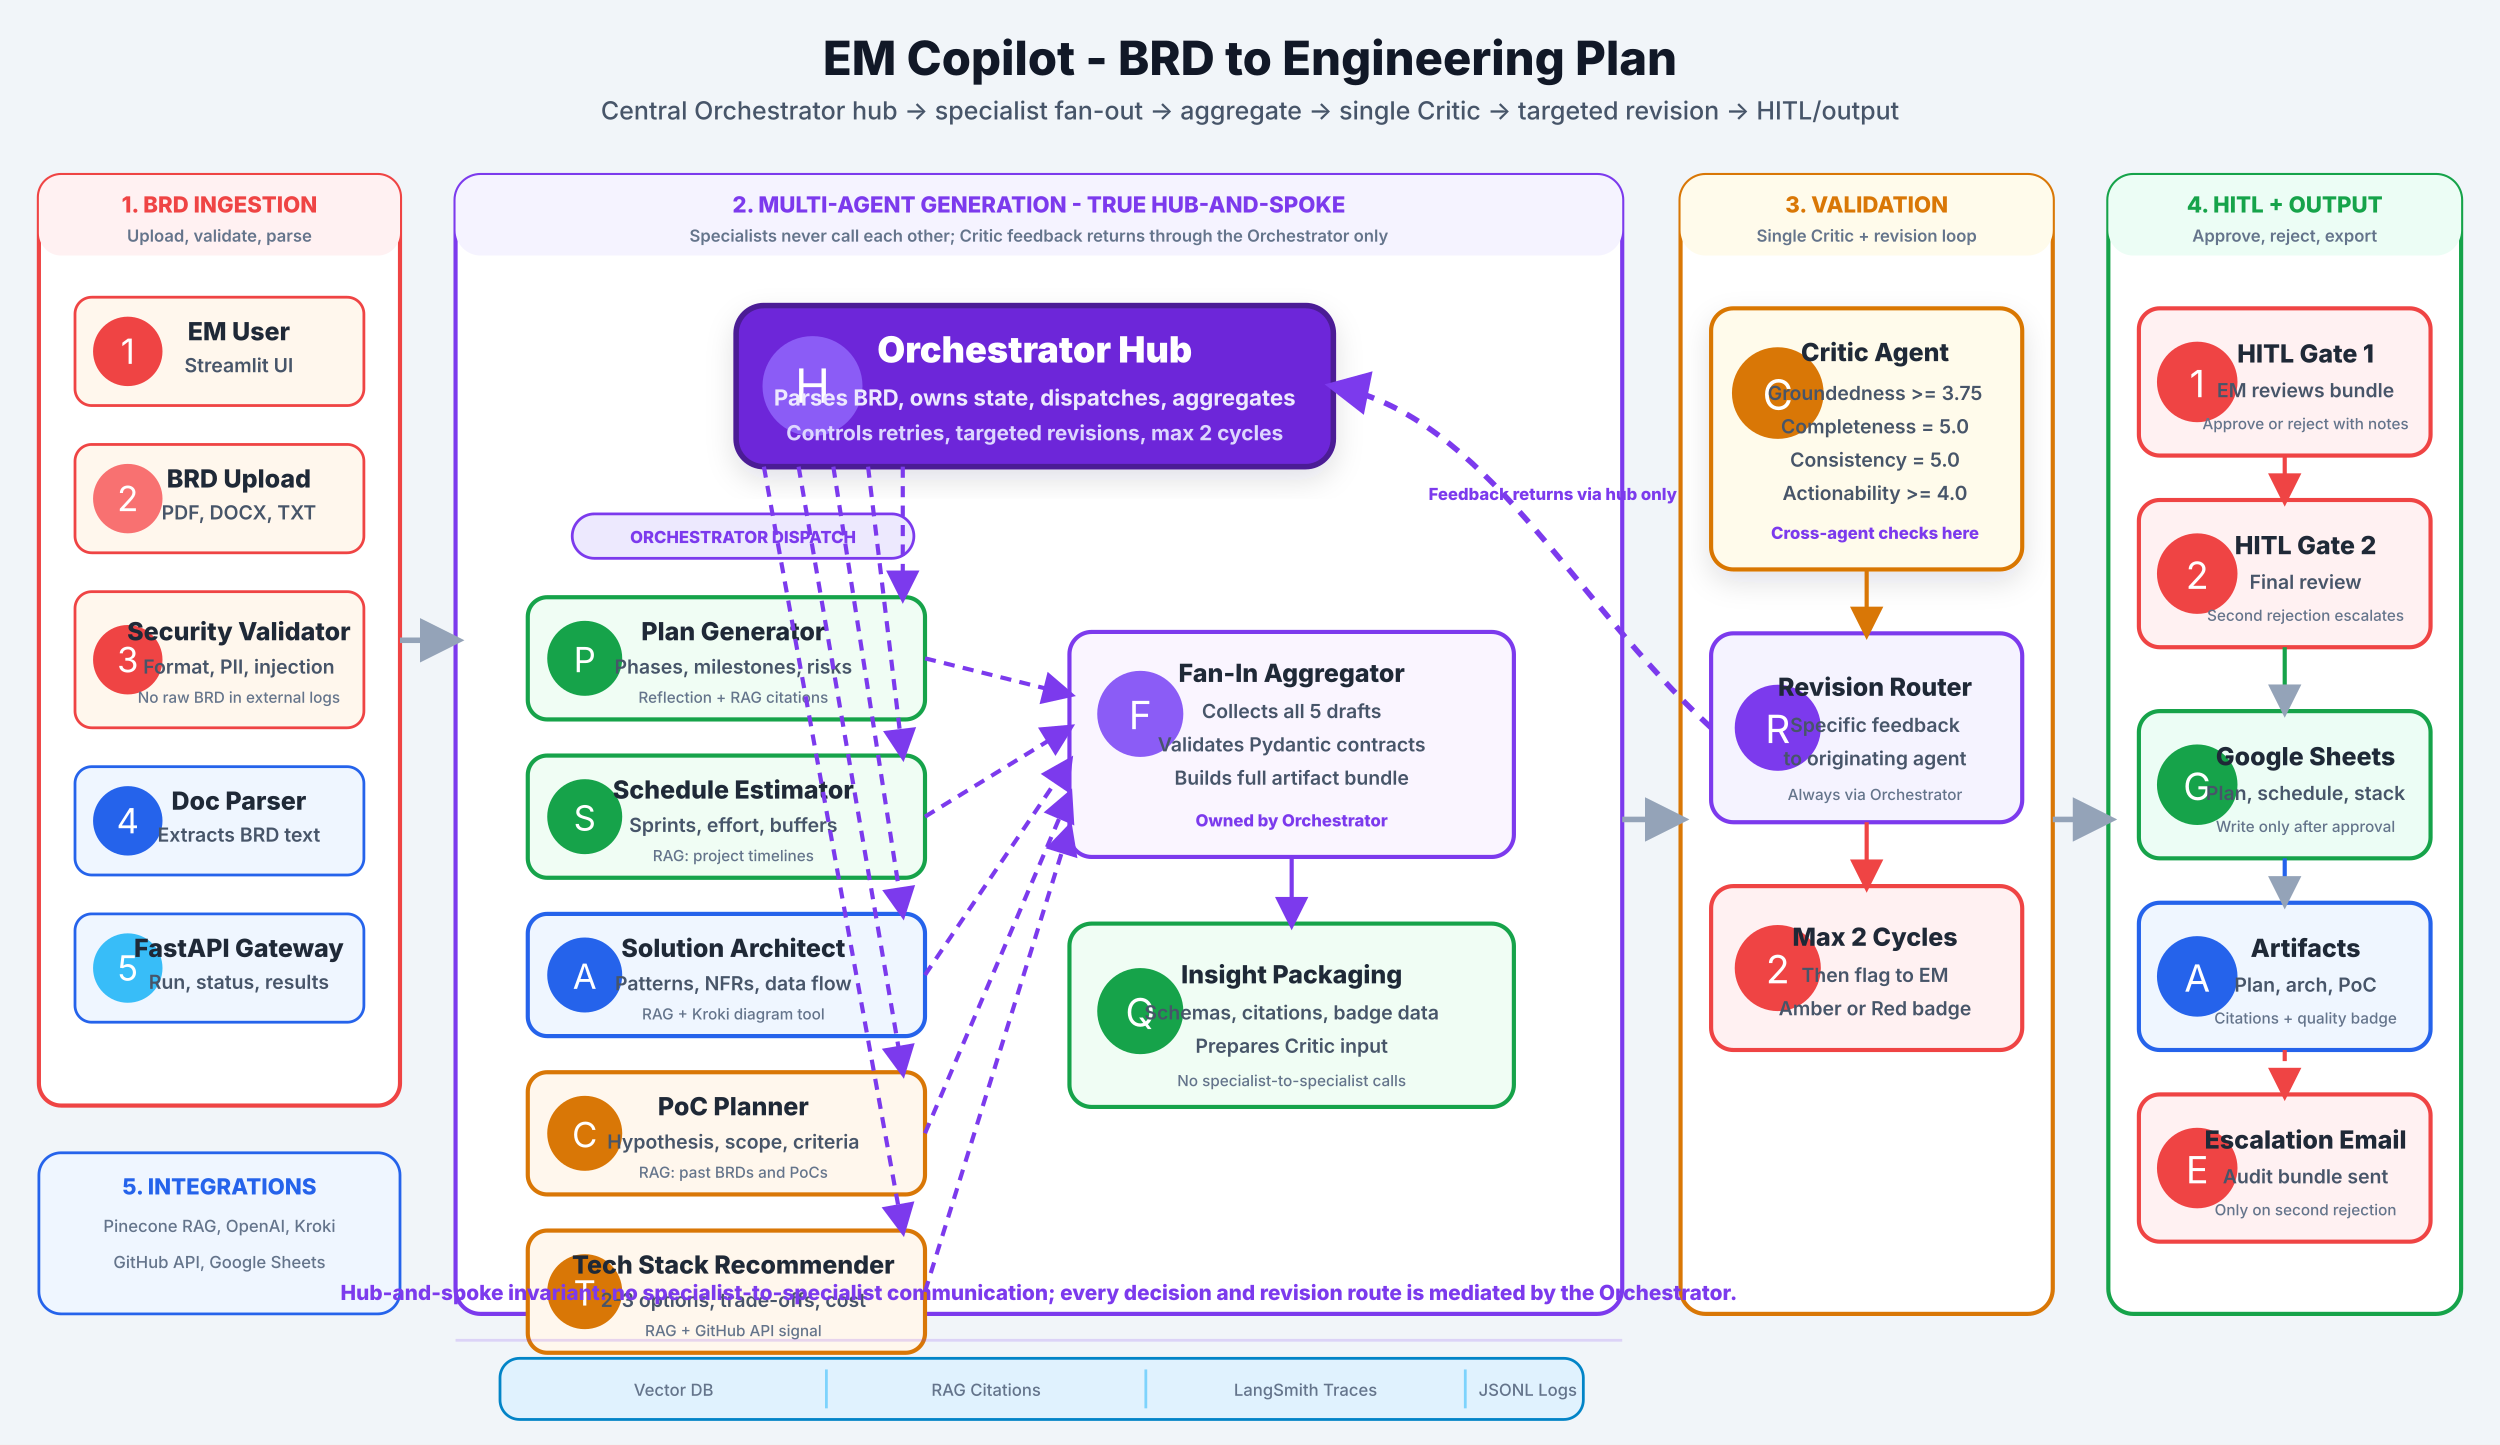
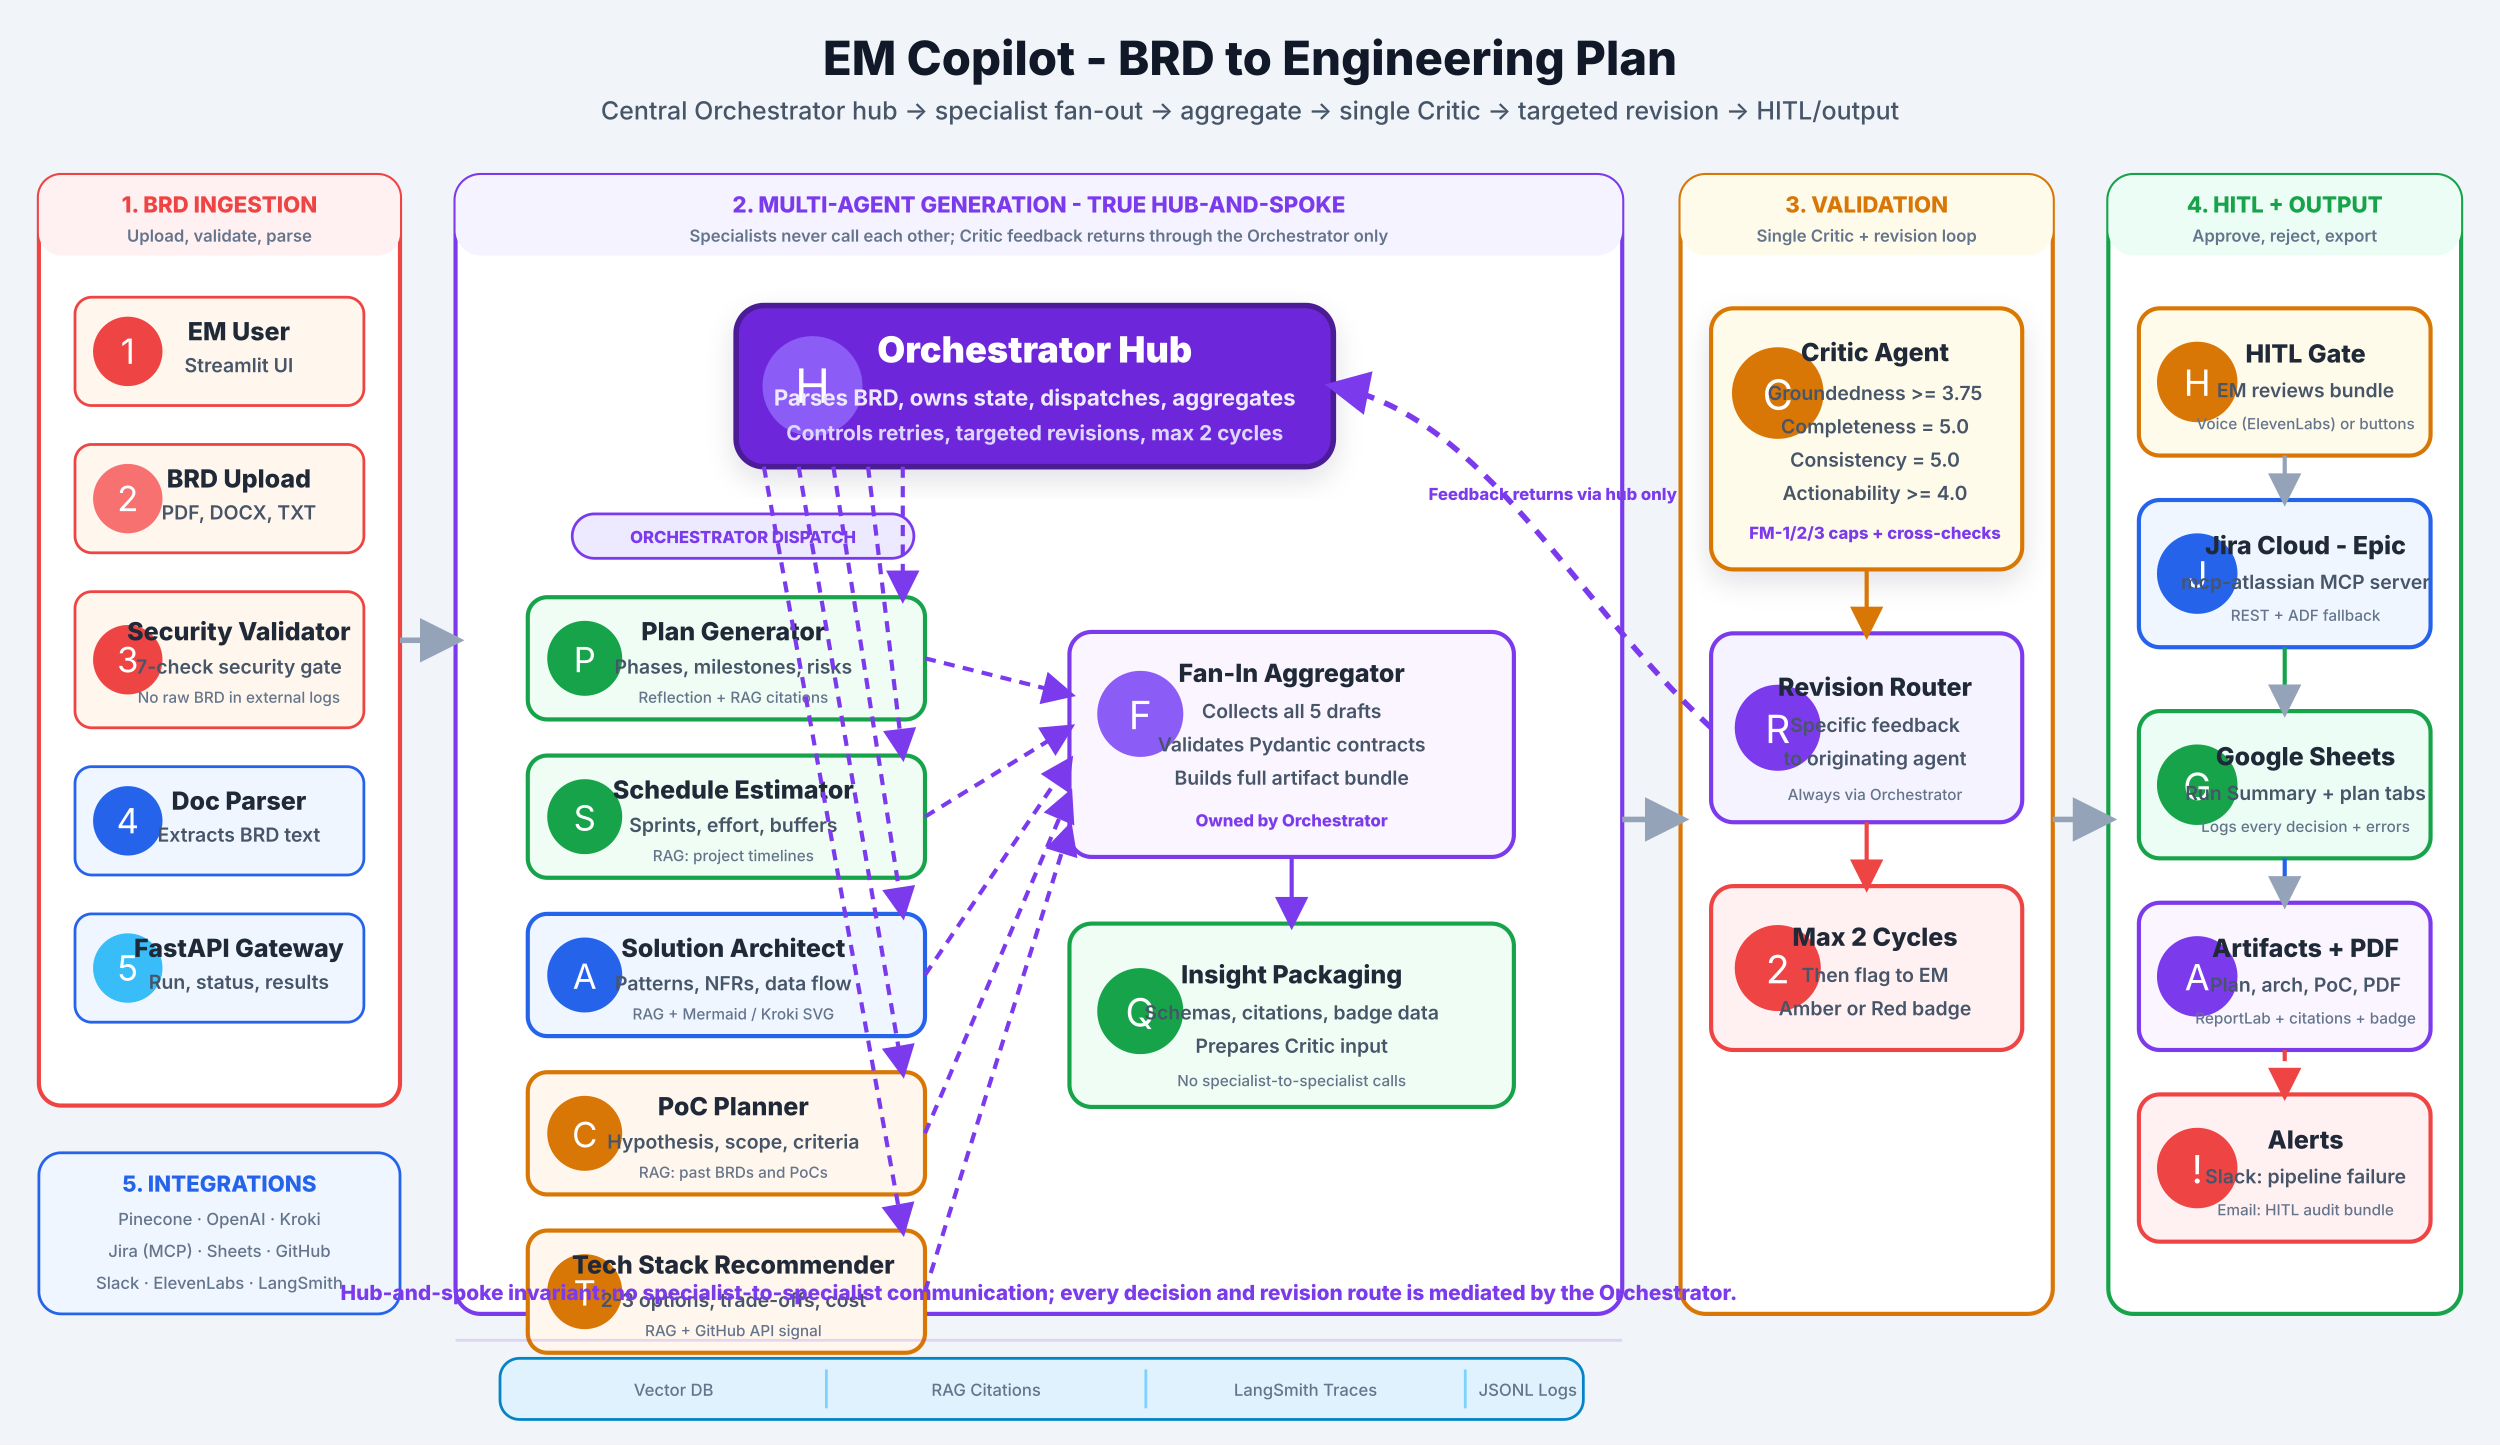
<svg xmlns="http://www.w3.org/2000/svg" viewBox="0 0 1800 1040" width="1800" height="1040" font-family="Inter, Arial, sans-serif">
  <defs>
    <marker id="arrow-gray" viewBox="0 0 10 10" refX="8" refY="5" markerWidth="8" markerHeight="8" orient="auto-start-reverse">
      <path d="M 0 0 L 10 5 L 0 10 z" fill="#94a3b8" />
    </marker>
    <marker id="arrow-purple" viewBox="0 0 10 10" refX="8" refY="5" markerWidth="8" markerHeight="8" orient="auto-start-reverse">
      <path d="M 0 0 L 10 5 L 0 10 z" fill="#7c3aed" />
    </marker>
    <marker id="arrow-orange" viewBox="0 0 10 10" refX="8" refY="5" markerWidth="8" markerHeight="8" orient="auto-start-reverse">
      <path d="M 0 0 L 10 5 L 0 10 z" fill="#d97706" />
    </marker>
    <marker id="arrow-red" viewBox="0 0 10 10" refX="8" refY="5" markerWidth="8" markerHeight="8" orient="auto-start-reverse">
      <path d="M 0 0 L 10 5 L 0 10 z" fill="#ef4444" />
    </marker>
    <filter id="shadow" x="-20%" y="-20%" width="140%" height="140%">
      <feDropShadow dx="0" dy="8" stdDeviation="10" flood-color="#0f172a" flood-opacity="0.12" />
    </filter>
    <style>
      .title { font-size: 34px; font-weight: 800; fill: #111827; }
      .subtitle { font-size: 18px; fill: #475569; font-weight: 500; }
      .section-title { font-size: 16px; font-weight: 800; }
      .section-subtitle { font-size: 12px; fill: #64748b; font-weight: 600; }
      .card-title { font-size: 18px; font-weight: 800; fill: #1f2937; }
      .card-subtitle { font-size: 14px; fill: #475569; font-weight: 600; }
      .small { font-size: 12px; fill: #64748b; font-weight: 500; }
      .tiny { font-size: 11px; fill: #64748b; font-weight: 500; }
      .label { font-size: 12px; font-weight: 800; fill: #7c3aed; }
      .pill-text { font-size: 12px; font-weight: 800; }
    </style>
  </defs>
  <rect width="1800" height="1040" fill="#f1f5f9" />
  <text x="900" y="54" text-anchor="middle" class="title">EM Copilot - BRD to Engineering Plan</text>
  <text x="900" y="86" text-anchor="middle" class="subtitle">Central Orchestrator hub -&gt; specialist fan-out -&gt; aggregate -&gt; single Critic -&gt; targeted revision -&gt; HITL/output</text>
  <rect x="28" y="126" width="260" height="670" rx="16" fill="#ffffff" stroke="#ef4444" stroke-width="3" />
  <rect x="28" y="126" width="260" height="58" rx="16" fill="#fff1f2" />
  <text x="158" y="153" text-anchor="middle" class="section-title" fill="#ef4444">1. BRD INGESTION</text>
  <text x="158" y="174" text-anchor="middle" class="section-subtitle">Upload, validate, parse</text>
  <rect x="54" y="214" width="208" height="78" rx="12" fill="#fff7ed" stroke="#ef4444" stroke-width="2" />
  <circle cx="92" cy="253" r="25" fill="#ef4444" />
  <text x="92" y="262" text-anchor="middle" font-size="25" fill="#ffffff">1</text>
  <text x="172" y="245" text-anchor="middle" class="card-title">EM User</text>
  <text x="172" y="268" text-anchor="middle" class="card-subtitle">Streamlit UI</text>
  <rect x="54" y="320" width="208" height="78" rx="12" fill="#fff7ed" stroke="#ef4444" stroke-width="2" />
  <circle cx="92" cy="359" r="25" fill="#f87171" />
  <text x="92" y="368" text-anchor="middle" font-size="25" fill="#ffffff">2</text>
  <text x="172" y="351" text-anchor="middle" class="card-title">BRD Upload</text>
  <text x="172" y="374" text-anchor="middle" class="card-subtitle">PDF, DOCX, TXT</text>
  <rect x="54" y="426" width="208" height="98" rx="12" fill="#fff7ed" stroke="#ef4444" stroke-width="2" />
  <circle cx="92" cy="475" r="25" fill="#ef4444" />
  <text x="92" y="484" text-anchor="middle" font-size="25" fill="#ffffff">3</text>
  <text x="172" y="461" text-anchor="middle" class="card-title">Security Validator</text>
-   <text x="172" y="485" text-anchor="middle" class="card-subtitle">Format, PII, injection</text>
+   <text x="172" y="485" text-anchor="middle" class="card-subtitle">7-check security gate</text>
  <text x="172" y="506" text-anchor="middle" class="tiny">No raw BRD in external logs</text>
  <rect x="54" y="552" width="208" height="78" rx="12" fill="#eff6ff" stroke="#2563eb" stroke-width="2" />
  <circle cx="92" cy="591" r="25" fill="#2563eb" />
  <text x="92" y="600" text-anchor="middle" font-size="25" fill="#ffffff">4</text>
  <text x="172" y="583" text-anchor="middle" class="card-title">Doc Parser</text>
  <text x="172" y="606" text-anchor="middle" class="card-subtitle">Extracts BRD text</text>
  <rect x="54" y="658" width="208" height="78" rx="12" fill="#eff6ff" stroke="#2563eb" stroke-width="2" />
  <circle cx="92" cy="697" r="25" fill="#38bdf8" />
  <text x="92" y="706" text-anchor="middle" font-size="25" fill="#ffffff">5</text>
  <text x="172" y="689" text-anchor="middle" class="card-title">FastAPI Gateway</text>
  <text x="172" y="712" text-anchor="middle" class="card-subtitle">Run, status, results</text>
  <rect x="328" y="126" width="840" height="820" rx="18" fill="#ffffff" stroke="#7c3aed" stroke-width="3" />
  <rect x="328" y="126" width="840" height="58" rx="18" fill="#f5f3ff" />
  <text x="748" y="153" text-anchor="middle" class="section-title" fill="#7c3aed">2. MULTI-AGENT GENERATION - TRUE HUB-AND-SPOKE</text>
  <text x="748" y="174" text-anchor="middle" class="section-subtitle">Specialists never call each other; Critic feedback returns through the Orchestrator only</text>
  <line x1="288" y1="461" x2="328" y2="461" stroke="#94a3b8" stroke-width="4" marker-end="url(#arrow-gray)" />
  <rect x="530" y="220" width="430" height="116" rx="20" fill="#6d28d9" stroke="#4c1d95" stroke-width="4" filter="url(#shadow)" />
  <circle cx="585" cy="278" r="36" fill="#8b5cf6" />
  <text x="585" y="290" text-anchor="middle" font-size="34" fill="#ffffff">H</text>
  <text x="745" y="261" text-anchor="middle" font-size="26" font-weight="900" fill="#ffffff">Orchestrator Hub</text>
  <text x="745" y="292" text-anchor="middle" font-size="16" font-weight="700" fill="#ede9fe">Parses BRD, owns state, dispatches, aggregates</text>
  <text x="745" y="317" text-anchor="middle" font-size="15" font-weight="700" fill="#ddd6fe">Controls retries, targeted revisions, max 2 cycles</text>
  <rect x="412" y="370" width="246" height="32" rx="16" fill="#ede9fe" stroke="#7c3aed" stroke-width="2" />
  <text x="535" y="391" text-anchor="middle" class="pill-text" fill="#7c3aed">ORCHESTRATOR DISPATCH</text>
  <rect x="380" y="430" width="286" height="88" rx="14" fill="#f0fdf4" stroke="#16a34a" stroke-width="3" />
  <circle cx="421" cy="474" r="27" fill="#16a34a" />
  <text x="421" y="484" text-anchor="middle" font-size="25" fill="#ffffff">P</text>
  <text x="528" y="461" text-anchor="middle" class="card-title">Plan Generator</text>
  <text x="528" y="485" text-anchor="middle" class="card-subtitle">Phases, milestones, risks</text>
  <text x="528" y="506" text-anchor="middle" class="tiny">Reflection + RAG citations</text>
  <rect x="380" y="544" width="286" height="88" rx="14" fill="#f0fdf4" stroke="#16a34a" stroke-width="3" />
  <circle cx="421" cy="588" r="27" fill="#16a34a" />
  <text x="421" y="598" text-anchor="middle" font-size="25" fill="#ffffff">S</text>
  <text x="528" y="575" text-anchor="middle" class="card-title">Schedule Estimator</text>
  <text x="528" y="599" text-anchor="middle" class="card-subtitle">Sprints, effort, buffers</text>
  <text x="528" y="620" text-anchor="middle" class="tiny">RAG: project timelines</text>
  <rect x="380" y="658" width="286" height="88" rx="14" fill="#eff6ff" stroke="#2563eb" stroke-width="3" />
  <circle cx="421" cy="702" r="27" fill="#2563eb" />
  <text x="421" y="712" text-anchor="middle" font-size="25" fill="#ffffff">A</text>
  <text x="528" y="689" text-anchor="middle" class="card-title">Solution Architect</text>
  <text x="528" y="713" text-anchor="middle" class="card-subtitle">Patterns, NFRs, data flow</text>
-   <text x="528" y="734" text-anchor="middle" class="tiny">RAG + Kroki diagram tool</text>
+   <text x="528" y="734" text-anchor="middle" class="tiny">RAG + Mermaid / Kroki SVG</text>
  <rect x="380" y="772" width="286" height="88" rx="14" fill="#fff7ed" stroke="#d97706" stroke-width="3" />
  <circle cx="421" cy="816" r="27" fill="#d97706" />
  <text x="421" y="826" text-anchor="middle" font-size="25" fill="#ffffff">C</text>
  <text x="528" y="803" text-anchor="middle" class="card-title">PoC Planner</text>
  <text x="528" y="827" text-anchor="middle" class="card-subtitle">Hypothesis, scope, criteria</text>
  <text x="528" y="848" text-anchor="middle" class="tiny">RAG: past BRDs and PoCs</text>
  <rect x="380" y="886" width="286" height="88" rx="14" fill="#fff7ed" stroke="#d97706" stroke-width="3" />
  <circle cx="421" cy="930" r="27" fill="#d97706" />
  <text x="421" y="940" text-anchor="middle" font-size="25" fill="#ffffff">T</text>
  <text x="528" y="917" text-anchor="middle" class="card-title">Tech Stack Recommender</text>
  <text x="528" y="941" text-anchor="middle" class="card-subtitle">2-3 options, trade-offs, cost</text>
  <text x="528" y="962" text-anchor="middle" class="tiny">RAG + GitHub API signal</text>
  <line x1="650" y1="336" x2="650" y2="430" stroke="#7c3aed" stroke-width="3" stroke-dasharray="8,6" marker-end="url(#arrow-purple)" />
  <line x1="625" y1="336" x2="650" y2="544" stroke="#7c3aed" stroke-width="3" stroke-dasharray="8,6" marker-end="url(#arrow-purple)" />
  <line x1="600" y1="336" x2="650" y2="658" stroke="#7c3aed" stroke-width="3" stroke-dasharray="8,6" marker-end="url(#arrow-purple)" />
  <line x1="575" y1="336" x2="650" y2="772" stroke="#7c3aed" stroke-width="3" stroke-dasharray="8,6" marker-end="url(#arrow-purple)" />
  <line x1="550" y1="336" x2="650" y2="886" stroke="#7c3aed" stroke-width="3" stroke-dasharray="8,6" marker-end="url(#arrow-purple)" />
  <rect x="770" y="455" width="320" height="162" rx="16" fill="#faf5ff" stroke="#7c3aed" stroke-width="3" />
  <circle cx="821" cy="514" r="31" fill="#8b5cf6" />
  <text x="821" y="525" text-anchor="middle" font-size="28" fill="#ffffff">F</text>
  <text x="930" y="491" text-anchor="middle" class="card-title">Fan-In Aggregator</text>
  <text x="930" y="517" text-anchor="middle" class="card-subtitle">Collects all 5 drafts</text>
  <text x="930" y="541" text-anchor="middle" class="card-subtitle">Validates Pydantic contracts</text>
  <text x="930" y="565" text-anchor="middle" class="card-subtitle">Builds full artifact bundle</text>
  <text x="930" y="595" text-anchor="middle" class="label">Owned by Orchestrator</text>
  <rect x="770" y="665" width="320" height="132" rx="16" fill="#f0fdf4" stroke="#16a34a" stroke-width="3" />
  <circle cx="821" cy="728" r="31" fill="#16a34a" />
  <text x="821" y="739" text-anchor="middle" font-size="28" fill="#ffffff">Q</text>
  <text x="930" y="708" text-anchor="middle" class="card-title">Insight Packaging</text>
  <text x="930" y="734" text-anchor="middle" class="card-subtitle">Schemas, citations, badge data</text>
  <text x="930" y="758" text-anchor="middle" class="card-subtitle">Prepares Critic input</text>
  <text x="930" y="782" text-anchor="middle" class="tiny">No specialist-to-specialist calls</text>
  <line x1="666" y1="474" x2="770" y2="500" stroke="#7c3aed" stroke-width="3" stroke-dasharray="8,6" marker-end="url(#arrow-purple)" />
  <line x1="666" y1="588" x2="770" y2="524" stroke="#7c3aed" stroke-width="3" stroke-dasharray="8,6" marker-end="url(#arrow-purple)" />
  <line x1="666" y1="702" x2="770" y2="548" stroke="#7c3aed" stroke-width="3" stroke-dasharray="8,6" marker-end="url(#arrow-purple)" />
  <line x1="666" y1="816" x2="770" y2="572" stroke="#7c3aed" stroke-width="3" stroke-dasharray="8,6" marker-end="url(#arrow-purple)" />
  <line x1="666" y1="930" x2="770" y2="596" stroke="#7c3aed" stroke-width="3" stroke-dasharray="8,6" marker-end="url(#arrow-purple)" />
  <line x1="930" y1="617" x2="930" y2="665" stroke="#7c3aed" stroke-width="3" marker-end="url(#arrow-purple)" />
  <rect x="360" y="978" width="780" height="44" rx="14" fill="#e0f2fe" stroke="#0284c7" stroke-width="2" />
  <text x="485" y="1005" text-anchor="middle" class="small">Vector DB</text>
  <line x1="595" y1="986" x2="595" y2="1014" stroke="#7dd3fc" stroke-width="2" />
  <text x="710" y="1005" text-anchor="middle" class="small">RAG Citations</text>
  <line x1="825" y1="986" x2="825" y2="1014" stroke="#7dd3fc" stroke-width="2" />
  <text x="940" y="1005" text-anchor="middle" class="small">LangSmith Traces</text>
  <line x1="1055" y1="986" x2="1055" y2="1014" stroke="#7dd3fc" stroke-width="2" />
  <text x="1100" y="1005" text-anchor="middle" class="small">JSONL Logs</text>
  <rect x="1210" y="126" width="268" height="820" rx="18" fill="#ffffff" stroke="#d97706" stroke-width="3" />
  <rect x="1210" y="126" width="268" height="58" rx="18" fill="#fffbeb" />
  <text x="1344" y="153" text-anchor="middle" class="section-title" fill="#d97706">3. VALIDATION</text>
  <text x="1344" y="174" text-anchor="middle" class="section-subtitle">Single Critic + revision loop</text>
  <line x1="1168" y1="590" x2="1210" y2="590" stroke="#94a3b8" stroke-width="4" marker-end="url(#arrow-gray)" />
  <rect x="1232" y="222" width="224" height="188" rx="16" fill="#fffbeb" stroke="#d97706" stroke-width="3" filter="url(#shadow)" />
  <circle cx="1280" cy="283" r="33" fill="#d97706" />
  <text x="1280" y="295" text-anchor="middle" font-size="30" fill="#ffffff">C</text>
  <text x="1350" y="260" text-anchor="middle" class="card-title">Critic Agent</text>
  <text x="1350" y="288" text-anchor="middle" class="card-subtitle">Groundedness &gt;= 3.75</text>
  <text x="1350" y="312" text-anchor="middle" class="card-subtitle">Completeness = 5.0</text>
  <text x="1350" y="336" text-anchor="middle" class="card-subtitle">Consistency = 5.0</text>
  <text x="1350" y="360" text-anchor="middle" class="card-subtitle">Actionability &gt;= 4.0</text>
-   <text x="1350" y="388" text-anchor="middle" class="label" fill="#d97706">Cross-agent checks here</text>
+   <text x="1350" y="388" text-anchor="middle" class="label" fill="#d97706">FM-1/2/3 caps + cross-checks</text>
  <rect x="1232" y="456" width="224" height="136" rx="16" fill="#f5f3ff" stroke="#7c3aed" stroke-width="3" />
  <circle cx="1280" cy="524" r="31" fill="#7c3aed" />
  <text x="1280" y="535" text-anchor="middle" font-size="28" fill="#ffffff">R</text>
  <text x="1350" y="501" text-anchor="middle" class="card-title">Revision Router</text>
  <text x="1350" y="527" text-anchor="middle" class="card-subtitle">Specific feedback</text>
  <text x="1350" y="551" text-anchor="middle" class="card-subtitle">to originating agent</text>
  <text x="1350" y="576" text-anchor="middle" class="tiny">Always via Orchestrator</text>
  <rect x="1232" y="638" width="224" height="118" rx="16" fill="#fff1f2" stroke="#ef4444" stroke-width="3" />
  <circle cx="1280" cy="697" r="31" fill="#ef4444" />
  <text x="1280" y="708" text-anchor="middle" font-size="28" fill="#ffffff">2</text>
  <text x="1350" y="681" text-anchor="middle" class="card-title">Max 2 Cycles</text>
  <text x="1350" y="707" text-anchor="middle" class="card-subtitle">Then flag to EM</text>
  <text x="1350" y="731" text-anchor="middle" class="card-subtitle">Amber or Red badge</text>
  <line x1="1344" y1="410" x2="1344" y2="456" stroke="#d97706" stroke-width="3" marker-end="url(#arrow-orange)" />
  <line x1="1344" y1="592" x2="1344" y2="638" stroke="#ef4444" stroke-width="3" marker-end="url(#arrow-red)" />
  <path d="M 1232 524 C 1130 430, 1070 300, 960 278" fill="none" stroke="#7c3aed" stroke-width="4" stroke-dasharray="10,8" marker-end="url(#arrow-purple)" />
  <text x="1118" y="360" text-anchor="middle" class="label">Feedback returns via hub only</text>
  <rect x="1518" y="126" width="254" height="820" rx="18" fill="#ffffff" stroke="#16a34a" stroke-width="3" />
  <rect x="1518" y="126" width="254" height="58" rx="18" fill="#ecfdf5" />
  <text x="1645" y="153" text-anchor="middle" class="section-title" fill="#16a34a">4. HITL + OUTPUT</text>
  <text x="1645" y="174" text-anchor="middle" class="section-subtitle">Approve, reject, export</text>
  <line x1="1478" y1="590" x2="1518" y2="590" stroke="#94a3b8" stroke-width="4" marker-end="url(#arrow-gray)" />
-   <rect x="1540" y="222" width="210" height="106" rx="15" fill="#fff1f2" stroke="#ef4444" stroke-width="3" />
-   <circle cx="1582" cy="275" r="29" fill="#ef4444" />
-   <text x="1582" y="286" text-anchor="middle" font-size="27" fill="#ffffff">1</text>
-   <text x="1660" y="261" text-anchor="middle" class="card-title">HITL Gate 1</text>
+   <rect x="1540" y="222" width="210" height="106" rx="15" fill="#fffbeb" stroke="#d97706" stroke-width="3" />
+   <circle cx="1582" cy="275" r="29" fill="#d97706" />
+   <text x="1582" y="285" text-anchor="middle" font-size="26" fill="#ffffff">H</text>
+   <text x="1660" y="261" text-anchor="middle" class="card-title">HITL Gate</text>
  <text x="1660" y="286" text-anchor="middle" class="card-subtitle">EM reviews bundle</text>
-   <text x="1660" y="309" text-anchor="middle" class="tiny">Approve or reject with notes</text>
-   <rect x="1540" y="360" width="210" height="106" rx="15" fill="#fff1f2" stroke="#ef4444" stroke-width="3" />
-   <circle cx="1582" cy="413" r="29" fill="#ef4444" />
-   <text x="1582" y="424" text-anchor="middle" font-size="27" fill="#ffffff">2</text>
-   <text x="1660" y="399" text-anchor="middle" class="card-title">HITL Gate 2</text>
-   <text x="1660" y="424" text-anchor="middle" class="card-subtitle">Final review</text>
-   <text x="1660" y="447" text-anchor="middle" class="tiny">Second rejection escalates</text>
+   <text x="1660" y="309" text-anchor="middle" class="tiny">Voice (ElevenLabs) or buttons</text>
+   <rect x="1540" y="360" width="210" height="106" rx="15" fill="#eff6ff" stroke="#2563eb" stroke-width="3" />
+   <circle cx="1582" cy="413" r="29" fill="#2563eb" />
+   <text x="1582" y="423" text-anchor="middle" font-size="26" fill="#ffffff">J</text>
+   <text x="1660" y="399" text-anchor="middle" class="card-title">Jira Cloud - Epic</text>
+   <text x="1660" y="424" text-anchor="middle" class="card-subtitle">mcp-atlassian MCP server</text>
+   <text x="1660" y="447" text-anchor="middle" class="tiny">REST + ADF fallback</text>
  <rect x="1540" y="512" width="210" height="106" rx="15" fill="#ecfdf5" stroke="#16a34a" stroke-width="3" />
  <circle cx="1582" cy="565" r="29" fill="#16a34a" />
  <text x="1582" y="576" text-anchor="middle" font-size="27" fill="#ffffff">G</text>
  <text x="1660" y="551" text-anchor="middle" class="card-title">Google Sheets</text>
-   <text x="1660" y="576" text-anchor="middle" class="card-subtitle">Plan, schedule, stack</text>
-   <text x="1660" y="599" text-anchor="middle" class="tiny">Write only after approval</text>
-   <rect x="1540" y="650" width="210" height="106" rx="15" fill="#eff6ff" stroke="#2563eb" stroke-width="3" />
-   <circle cx="1582" cy="703" r="29" fill="#2563eb" />
-   <text x="1582" y="714" text-anchor="middle" font-size="27" fill="#ffffff">A</text>
-   <text x="1660" y="689" text-anchor="middle" class="card-title">Artifacts</text>
-   <text x="1660" y="714" text-anchor="middle" class="card-subtitle">Plan, arch, PoC</text>
-   <text x="1660" y="737" text-anchor="middle" class="tiny">Citations + quality badge</text>
+   <text x="1660" y="576" text-anchor="middle" class="card-subtitle">Run Summary + plan tabs</text>
+   <text x="1660" y="599" text-anchor="middle" class="tiny">Logs every decision + errors</text>
+   <rect x="1540" y="650" width="210" height="106" rx="15" fill="#faf5ff" stroke="#7c3aed" stroke-width="3" />
+   <circle cx="1582" cy="703" r="29" fill="#7c3aed" />
+   <text x="1582" y="713" text-anchor="middle" font-size="26" fill="#ffffff">A</text>
+   <text x="1660" y="689" text-anchor="middle" class="card-title">Artifacts + PDF</text>
+   <text x="1660" y="714" text-anchor="middle" class="card-subtitle">Plan, arch, PoC, PDF</text>
+   <text x="1660" y="737" text-anchor="middle" class="tiny">ReportLab + citations + badge</text>
  <rect x="1540" y="788" width="210" height="106" rx="15" fill="#fff1f2" stroke="#ef4444" stroke-width="3" />
  <circle cx="1582" cy="841" r="29" fill="#ef4444" />
-   <text x="1582" y="852" text-anchor="middle" font-size="27" fill="#ffffff">E</text>
-   <text x="1660" y="827" text-anchor="middle" class="card-title">Escalation Email</text>
-   <text x="1660" y="852" text-anchor="middle" class="card-subtitle">Audit bundle sent</text>
-   <text x="1660" y="875" text-anchor="middle" class="tiny">Only on second rejection</text>
-   <line x1="1645" y1="328" x2="1645" y2="360" stroke="#ef4444" stroke-width="3" marker-end="url(#arrow-red)" />
+   <text x="1582" y="852" text-anchor="middle" font-size="28" fill="#ffffff">!</text>
+   <text x="1660" y="827" text-anchor="middle" class="card-title">Alerts</text>
+   <text x="1660" y="852" text-anchor="middle" class="card-subtitle">Slack: pipeline failure</text>
+   <text x="1660" y="875" text-anchor="middle" class="tiny">Email: HITL audit bundle</text>
+   <line x1="1645" y1="328" x2="1645" y2="360" stroke="#94a3b8" stroke-width="3" marker-end="url(#arrow-gray)" />
  <line x1="1645" y1="466" x2="1645" y2="512" stroke="#16a34a" stroke-width="3" marker-end="url(#arrow-gray)" />
  <line x1="1645" y1="618" x2="1645" y2="650" stroke="#2563eb" stroke-width="3" marker-end="url(#arrow-gray)" />
  <line x1="1645" y1="756" x2="1645" y2="788" stroke="#ef4444" stroke-width="3" stroke-dasharray="8,6" marker-end="url(#arrow-red)" />
  <rect x="28" y="830" width="260" height="116" rx="16" fill="#eff6ff" stroke="#2563eb" stroke-width="2" />
-   <text x="158" y="860" text-anchor="middle" class="section-title" fill="#2563eb">5. INTEGRATIONS</text>
-   <text x="158" y="887" text-anchor="middle" class="small">Pinecone RAG, OpenAI, Kroki</text>
-   <text x="158" y="913" text-anchor="middle" class="small">GitHub API, Google Sheets</text>
+   <text x="158" y="858" text-anchor="middle" class="section-title" fill="#2563eb">5. INTEGRATIONS</text>
+   <text x="158" y="882" text-anchor="middle" class="small">Pinecone · OpenAI · Kroki</text>
+   <text x="158" y="905" text-anchor="middle" class="small">Jira (MCP) · Sheets · GitHub</text>
+   <text x="158" y="928" text-anchor="middle" class="small">Slack · ElevenLabs · LangSmith</text>
  <rect x="328" y="964" width="840" height="2" fill="#7c3aed" opacity="0.18" />
  <text x="748" y="936" text-anchor="middle" font-size="15" font-weight="800" fill="#7c3aed">Hub-and-spoke invariant: no specialist-to-specialist communication; every decision and revision route is mediated by the Orchestrator.</text>
</svg>
